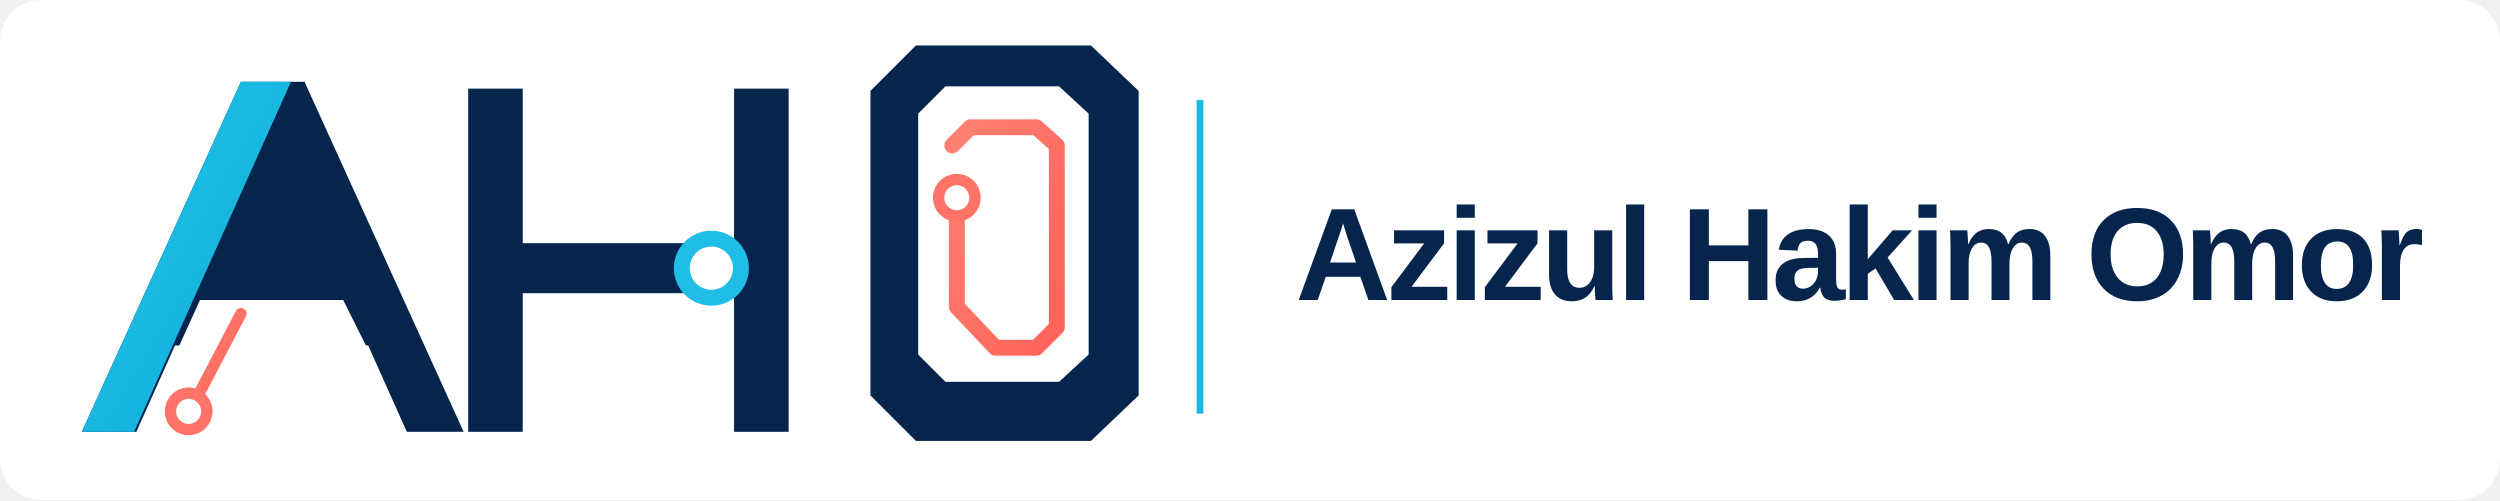
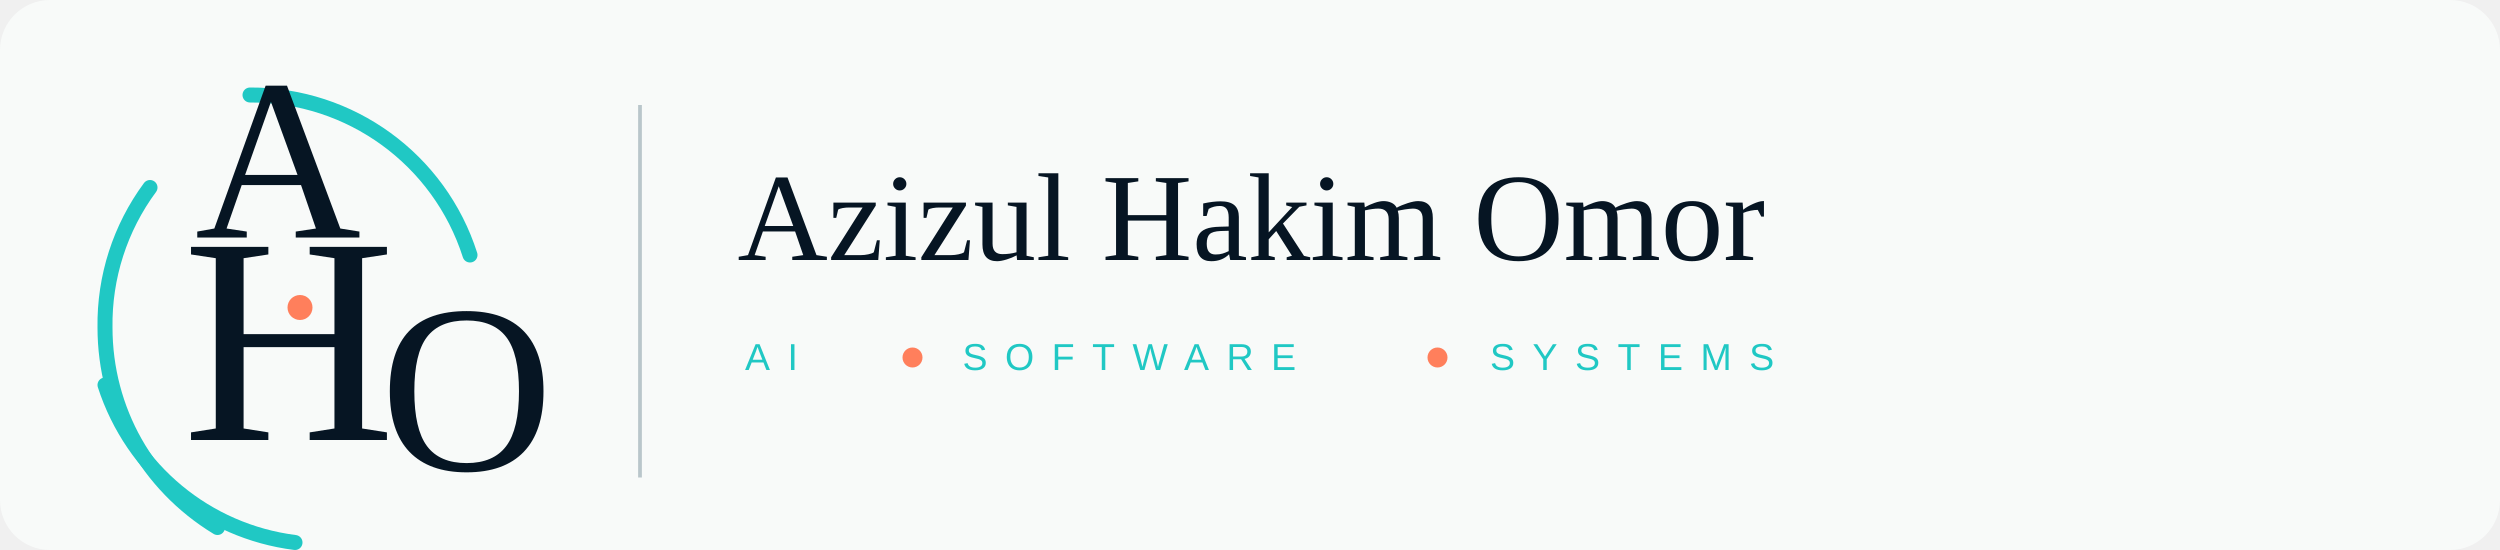
- <svg xmlns="http://www.w3.org/2000/svg" width="1100" height="220" viewBox="0 0 1100 220" role="img" aria-labelledby="title desc">
-   <defs>
-     <linearGradient id="cyan" x1="0" y1="0" x2="1" y2="1">
-       <stop stop-color="#20c8e8" />
-       <stop offset="1" stop-color="#10a8dc" />
-     </linearGradient>
-     <linearGradient id="coral" x1="0" y1="0" x2="1" y2="1">
-       <stop stop-color="#ff8170" />
-       <stop offset="1" stop-color="#ff6259" />
-     </linearGradient>
-   </defs>
-   <rect width="1100" height="220" rx="18" fill="#fff" />
-   <g transform="translate(20 16)">
-     <path d="M16 174 86 20h28l70 154h-25l-17-38H57l-17 38Z" fill="#06254d" />
-     <path d="M16 174 86 20h22L39 174Z" fill="url(#cyan)" />
-     <path d="M68 116h63l11 22H58Z" fill="#fff" />
-     <path d="M64 164 86 122" fill="none" stroke="url(#coral)" stroke-width="5" stroke-linecap="round" />
-     <circle cx="63" cy="165" r="8" fill="#fff" stroke="#ff7467" stroke-width="5" />
-     <path d="M186 23h24v68h93V23h24v151h-24v-61h-93v61h-24Z" fill="#06254d" />
-     <path d="M210 102h82" fill="none" stroke="url(#cyan)" stroke-width="13" stroke-linecap="square" />
-     <circle cx="293" cy="102" r="13" fill="#fff" stroke="#20bde7" stroke-width="7" />
-     <path d="m363 20 20-20h77l21 20v134l-21 20h-77l-20-20Z" fill="#06254d" transform="translate(0 4)" />
-     <path d="m384 34 12-12h50l13 12v106l-13 12h-50l-12-12Z" fill="#fff" />
-     <path d="m399 48 8-8h29l9 8v80l-9 9h-18l-17-18V70" fill="none" stroke="url(#coral)" stroke-width="7" stroke-linecap="round" stroke-linejoin="round" />
-     <circle cx="401" cy="71" r="8" fill="#fff" stroke="#ff7467" stroke-width="5" />
-     <line x1="508" y1="28" x2="508" y2="166" stroke="#18b8e5" stroke-width="3" />
+ <svg xmlns="http://www.w3.org/2000/svg" width="1000" height="220" viewBox="0 0 1000 220" role="img" aria-labelledby="title desc">
+   <rect width="1000" height="220" rx="20" fill="#f8faf9" />
+   <g transform="translate(18 7)">
+     <path d="M42 68a92 92 0 0 0-18 56c0 33 17 63 45 80" fill="none" stroke="#20c8c4" stroke-width="6" stroke-linecap="round" />
+     <path d="M82 31a92 92 0 0 1 88 64" fill="none" stroke="#20c8c4" stroke-width="6" stroke-linecap="round" />
+     <path d="M24 147a92 92 0 0 0 76 63" fill="none" stroke="#20c8c4" stroke-width="6" stroke-linecap="round" />
+     <text x="60" y="88" fill="#061523" font-family="Georgia,'Times New Roman',serif" font-size="92" font-weight="500">A</text>
+     <text x="55" y="169" fill="#061523" font-family="Georgia,'Times New Roman',serif" font-size="118" font-weight="500">H</text>
+     <text x="134" y="181" fill="#061523" font-family="Georgia,'Times New Roman',serif" font-size="96" font-weight="500">O</text>
+     <circle cx="102" cy="116" r="5" fill="#ff7f5c" />
+     <line x1="238" y1="35" x2="238" y2="184" stroke="#b9c6cb" stroke-width="1.5" />
  </g>
-   <text x="570" y="132" fill="#06254d" font-family="Space Grotesk,Arial,sans-serif" font-size="58" font-weight="600" letter-spacing="-2">Azizul Hakim Omor</text>
+   <text x="295" y="104" fill="#061523" font-family="Georgia,'Times New Roman',serif" font-size="50" font-weight="500">Azizul Hakim Omor</text>
+   <g font-family="Arial,sans-serif" font-size="15" letter-spacing="7" font-weight="500">
+     <text x="298" y="148" fill="#20c8c4">AI</text>
+     <circle cx="365" cy="143" r="4" fill="#ff7f5c" />
+     <text x="385" y="148" fill="#20c8c4">SOFTWARE</text>
+     <circle cx="575" cy="143" r="4" fill="#ff7f5c" />
+     <text x="596" y="148" fill="#20c8c4">SYSTEMS</text>
+   </g>
</svg>
